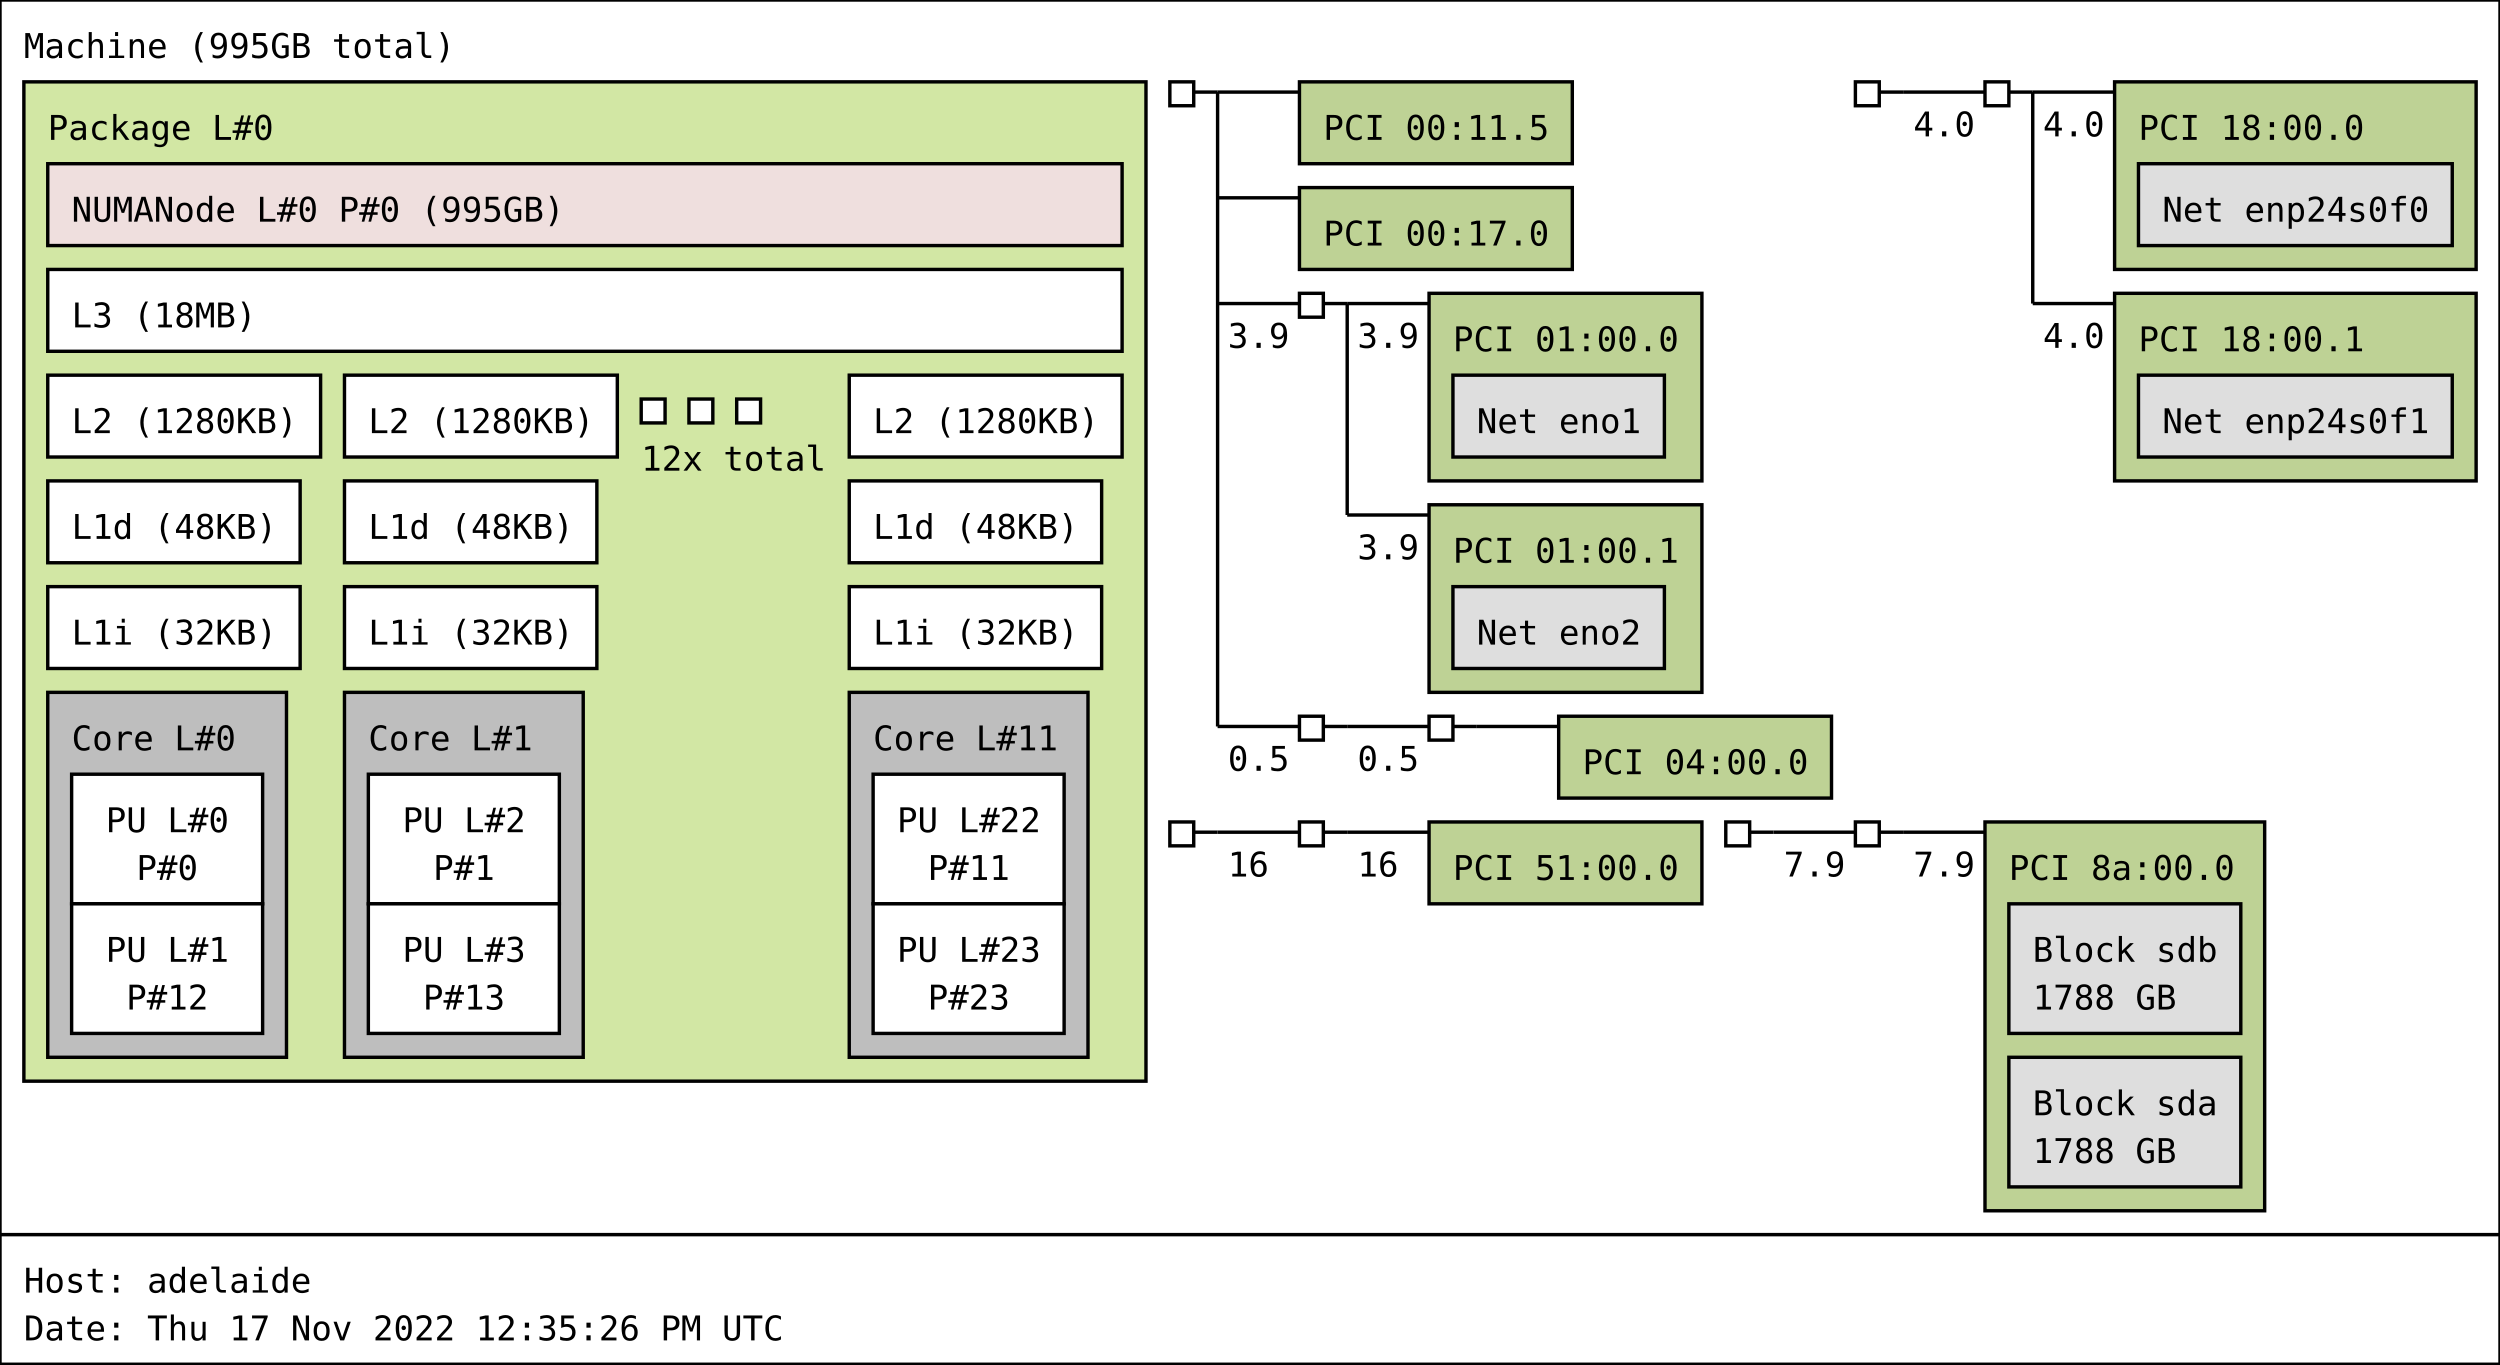
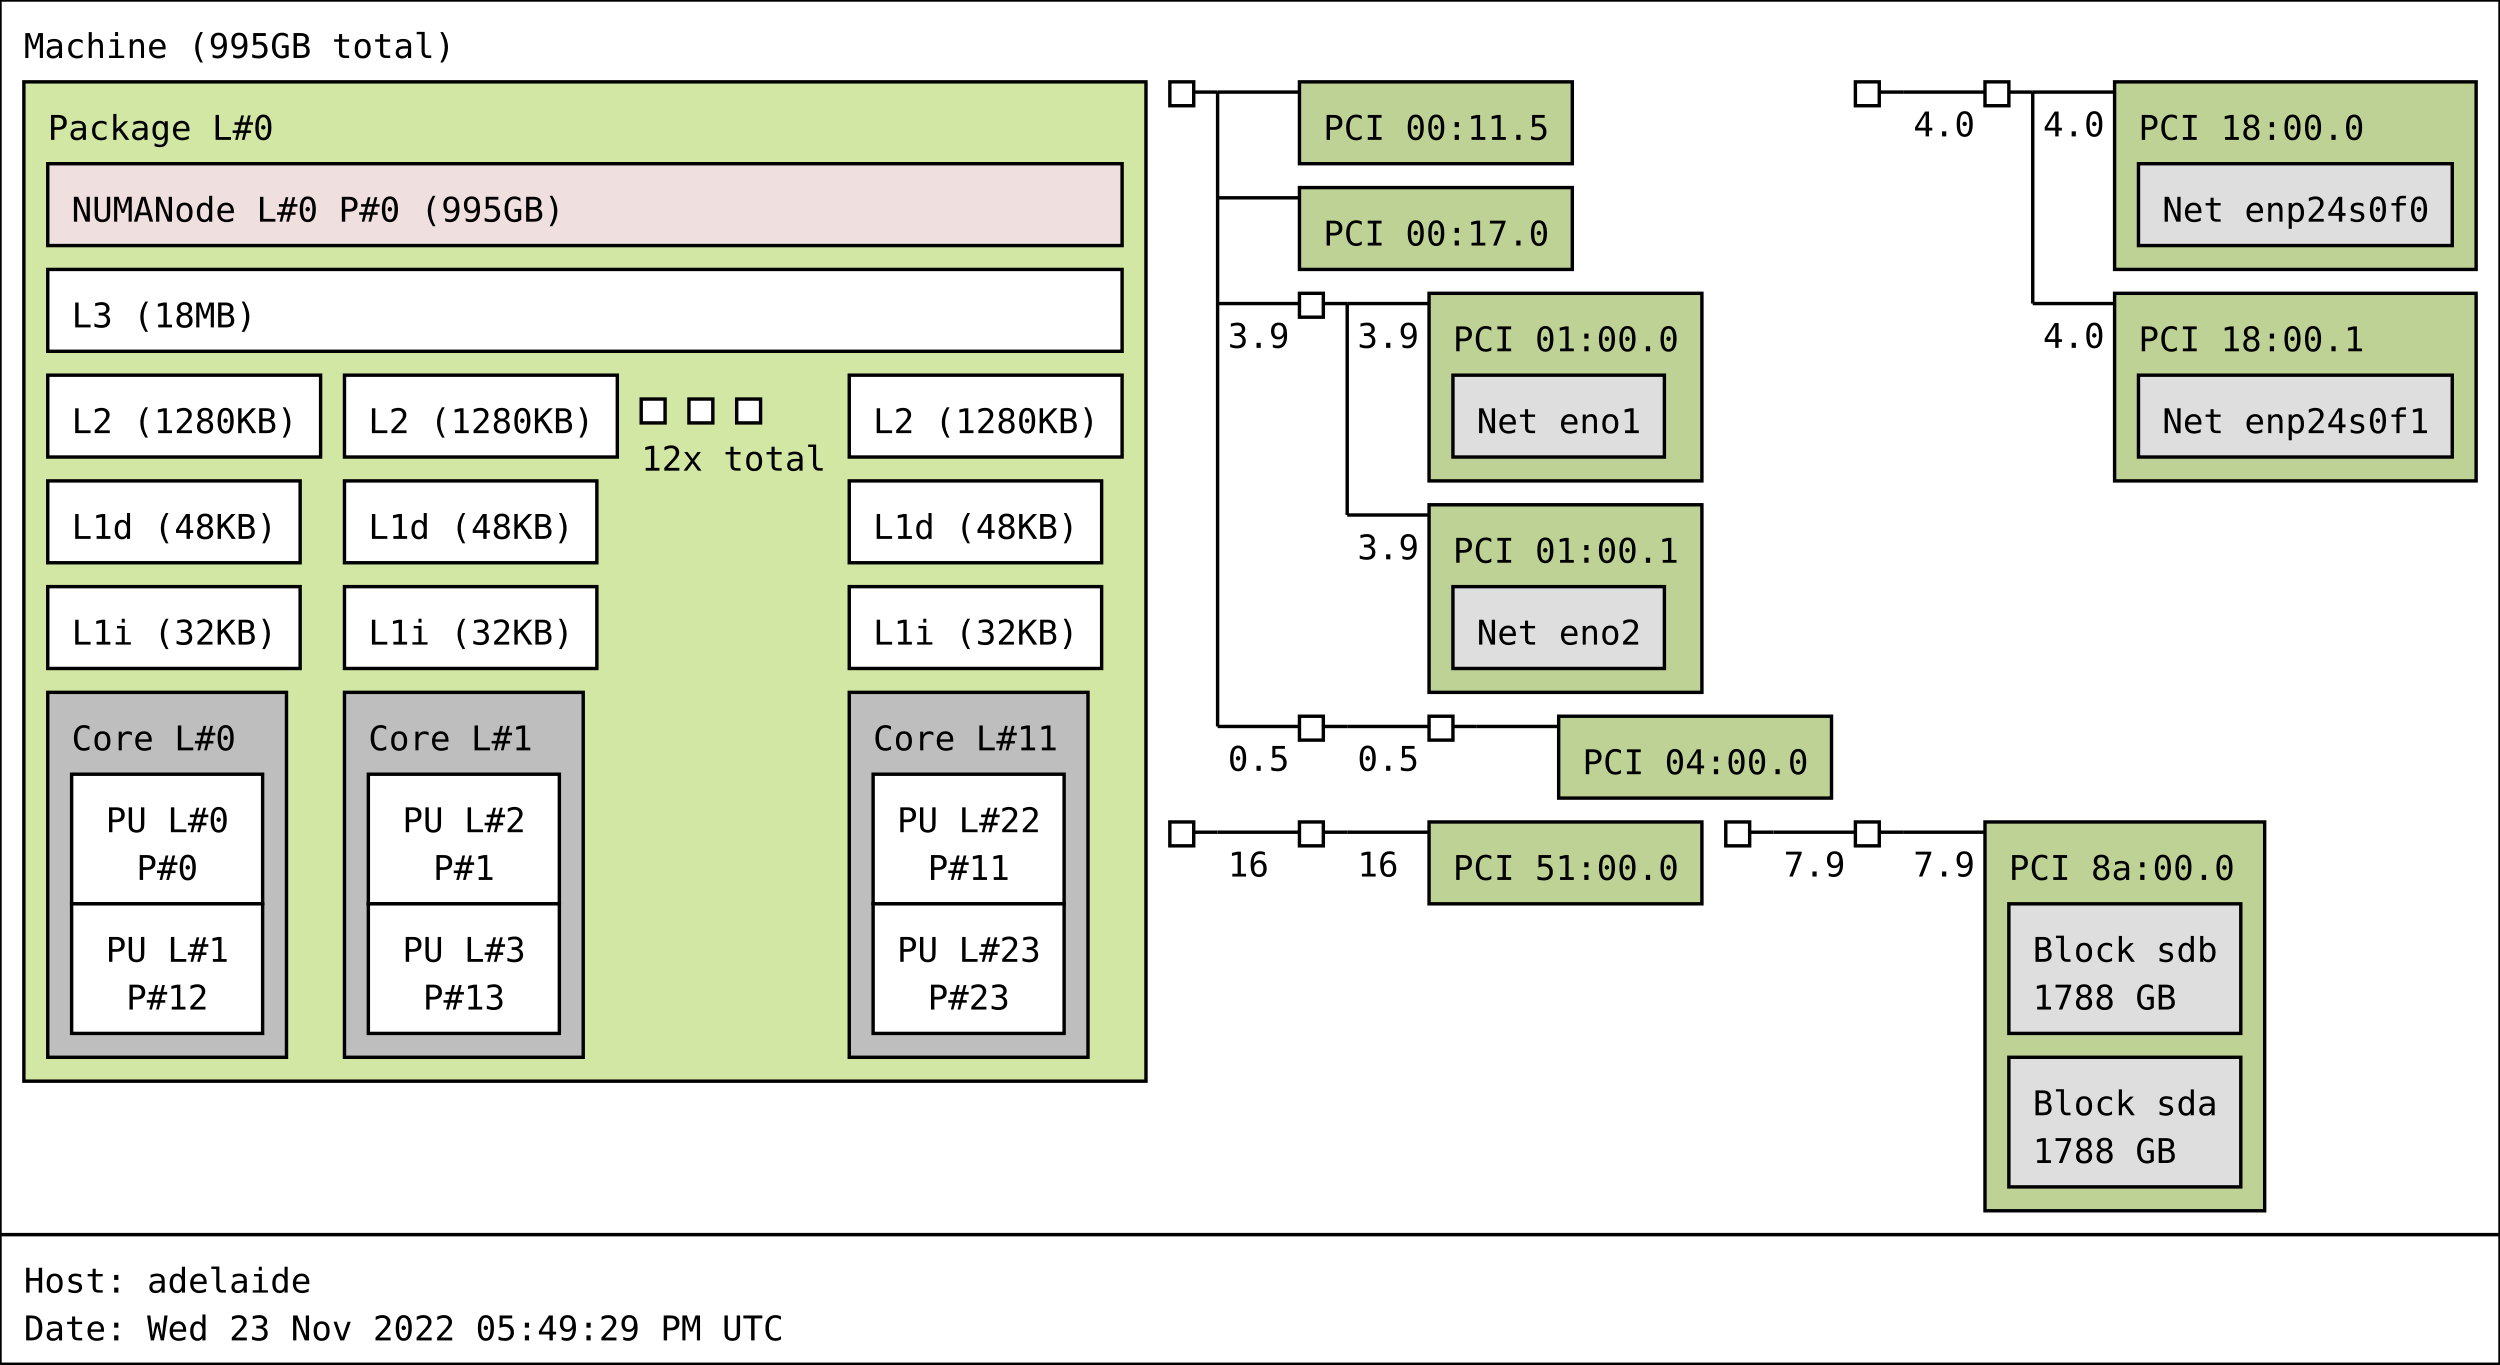
<svg xmlns="http://www.w3.org/2000/svg" width="733px" height="400px" viewBox="0 0 733px 400px" version="1.1">
  <rect id="Machine_0_rect" class="Machine" x="0" y="0" width="733" height="362" fill="rgb(255,255,255)" stroke="rgb(0,0,0)" stroke-width="1" />
  <text id="Machine_0_text" class="Machine" font-family="Monospace" x="7" y="17" fill="rgb(0,0,0)" font-size="10px">Machine (995GB total)</text>
  <rect id="Package_0_rect" class="Package" x="7" y="24" width="329" height="293" fill="rgb(210,231,164)" stroke="rgb(0,0,0)" stroke-width="1" />
  <text id="Package_0_text" class="Package" font-family="Monospace" x="14" y="41" fill="rgb(0,0,0)" font-size="10px">Package L#0</text>
  <rect id="L3_0_rect" class="L3" x="14" y="79" width="315" height="24" fill="rgb(255,255,255)" stroke="rgb(0,0,0)" stroke-width="1" />
  <text id="L3_0_text" class="L3" font-family="Monospace" x="21" y="96" fill="rgb(0,0,0)" font-size="10px">L3 (18MB)</text>
  <rect id="L2_0_rect" class="L2" x="14" y="110" width="80" height="24" fill="rgb(255,255,255)" stroke="rgb(0,0,0)" stroke-width="1" />
  <text id="L2_0_text" class="L2" font-family="Monospace" x="21" y="127" fill="rgb(0,0,0)" font-size="10px">L2 (1280KB)</text>
  <rect id="L1d_0_rect" class="L1d" x="14" y="141" width="74" height="24" fill="rgb(255,255,255)" stroke="rgb(0,0,0)" stroke-width="1" />
  <text id="L1d_0_text" class="L1d" font-family="Monospace" x="21" y="158" fill="rgb(0,0,0)" font-size="10px">L1d (48KB)</text>
  <rect id="L1i_0_rect" class="L1i" x="14" y="172" width="74" height="24" fill="rgb(255,255,255)" stroke="rgb(0,0,0)" stroke-width="1" />
  <text id="L1i_0_text" class="L1i" font-family="Monospace" x="21" y="189" fill="rgb(0,0,0)" font-size="10px">L1i (32KB)</text>
  <rect id="Core_0_rect" class="Core" x="14" y="203" width="70" height="107" fill="rgb(190,190,190)" stroke="rgb(0,0,0)" stroke-width="1" />
  <text id="Core_0_text" class="Core" font-family="Monospace" x="21" y="220" fill="rgb(0,0,0)" font-size="10px">Core L#0</text>
  <rect id="PU_0_rect" class="PU" x="21" y="227" width="56" height="38" fill="rgb(255,255,255)" stroke="rgb(0,0,0)" stroke-width="1" />
  <text id="PU_0_text" class="PU" font-family="Monospace" x="31" y="244" fill="rgb(0,0,0)" font-size="10px">PU L#0</text>
  <text id="PU_0_text_1" class="PU" font-family="Monospace" x="40" y="258" fill="rgb(0,0,0)" font-size="10px">P#0</text>
  <rect id="PU_1_rect" class="PU" x="21" y="265" width="56" height="38" fill="rgb(255,255,255)" stroke="rgb(0,0,0)" stroke-width="1" />
  <text id="PU_1_text" class="PU" font-family="Monospace" x="31" y="282" fill="rgb(0,0,0)" font-size="10px">PU L#1</text>
  <text id="PU_1_text_1" class="PU" font-family="Monospace" x="37" y="296" fill="rgb(0,0,0)" font-size="10px">P#12</text>
  <rect id="L2_1_rect" class="L2" x="101" y="110" width="80" height="24" fill="rgb(255,255,255)" stroke="rgb(0,0,0)" stroke-width="1" />
  <text id="L2_1_text" class="L2" font-family="Monospace" x="108" y="127" fill="rgb(0,0,0)" font-size="10px">L2 (1280KB)</text>
  <rect id="L1d_1_rect" class="L1d" x="101" y="141" width="74" height="24" fill="rgb(255,255,255)" stroke="rgb(0,0,0)" stroke-width="1" />
  <text id="L1d_1_text" class="L1d" font-family="Monospace" x="108" y="158" fill="rgb(0,0,0)" font-size="10px">L1d (48KB)</text>
  <rect id="L1i_1_rect" class="L1i" x="101" y="172" width="74" height="24" fill="rgb(255,255,255)" stroke="rgb(0,0,0)" stroke-width="1" />
  <text id="L1i_1_text" class="L1i" font-family="Monospace" x="108" y="189" fill="rgb(0,0,0)" font-size="10px">L1i (32KB)</text>
  <rect id="Core_1_rect" class="Core" x="101" y="203" width="70" height="107" fill="rgb(190,190,190)" stroke="rgb(0,0,0)" stroke-width="1" />
  <text id="Core_1_text" class="Core" font-family="Monospace" x="108" y="220" fill="rgb(0,0,0)" font-size="10px">Core L#1</text>
  <rect id="PU_2_rect" class="PU" x="108" y="227" width="56" height="38" fill="rgb(255,255,255)" stroke="rgb(0,0,0)" stroke-width="1" />
  <text id="PU_2_text" class="PU" font-family="Monospace" x="118" y="244" fill="rgb(0,0,0)" font-size="10px">PU L#2</text>
  <text id="PU_2_text_1" class="PU" font-family="Monospace" x="127" y="258" fill="rgb(0,0,0)" font-size="10px">P#1</text>
  <rect id="PU_3_rect" class="PU" x="108" y="265" width="56" height="38" fill="rgb(255,255,255)" stroke="rgb(0,0,0)" stroke-width="1" />
  <text id="PU_3_text" class="PU" font-family="Monospace" x="118" y="282" fill="rgb(0,0,0)" font-size="10px">PU L#3</text>
  <text id="PU_3_text_1" class="PU" font-family="Monospace" x="124" y="296" fill="rgb(0,0,0)" font-size="10px">P#13</text>
  <rect id="L2_2_rect" class="L2" x="188" y="117" width="7" height="7" fill="rgb(255,255,255)" stroke="rgb(0,0,0)" stroke-width="1" />
  <rect id="L2_2_rect" class="L2" x="202" y="117" width="7" height="7" fill="rgb(255,255,255)" stroke="rgb(0,0,0)" stroke-width="1" />
  <rect id="L2_2_rect" class="L2" x="216" y="117" width="7" height="7" fill="rgb(255,255,255)" stroke="rgb(0,0,0)" stroke-width="1" />
  <text id="L2_2_text" class="L2" font-family="Monospace" x="188" y="138" fill="rgb(0,0,0)" font-size="10px">12x total</text>
  <rect id="L2_11_rect" class="L2" x="249" y="110" width="80" height="24" fill="rgb(255,255,255)" stroke="rgb(0,0,0)" stroke-width="1" />
  <text id="L2_11_text" class="L2" font-family="Monospace" x="256" y="127" fill="rgb(0,0,0)" font-size="10px">L2 (1280KB)</text>
  <rect id="L1d_11_rect" class="L1d" x="249" y="141" width="74" height="24" fill="rgb(255,255,255)" stroke="rgb(0,0,0)" stroke-width="1" />
  <text id="L1d_11_text" class="L1d" font-family="Monospace" x="256" y="158" fill="rgb(0,0,0)" font-size="10px">L1d (48KB)</text>
  <rect id="L1i_11_rect" class="L1i" x="249" y="172" width="74" height="24" fill="rgb(255,255,255)" stroke="rgb(0,0,0)" stroke-width="1" />
  <text id="L1i_11_text" class="L1i" font-family="Monospace" x="256" y="189" fill="rgb(0,0,0)" font-size="10px">L1i (32KB)</text>
  <rect id="Core_11_rect" class="Core" x="249" y="203" width="70" height="107" fill="rgb(190,190,190)" stroke="rgb(0,0,0)" stroke-width="1" />
  <text id="Core_11_text" class="Core" font-family="Monospace" x="256" y="220" fill="rgb(0,0,0)" font-size="10px">Core L#11</text>
  <rect id="PU_22_rect" class="PU" x="256" y="227" width="56" height="38" fill="rgb(255,255,255)" stroke="rgb(0,0,0)" stroke-width="1" />
  <text id="PU_22_text" class="PU" font-family="Monospace" x="263" y="244" fill="rgb(0,0,0)" font-size="10px">PU L#22</text>
  <text id="PU_22_text_1" class="PU" font-family="Monospace" x="272" y="258" fill="rgb(0,0,0)" font-size="10px">P#11</text>
  <rect id="PU_23_rect" class="PU" x="256" y="265" width="56" height="38" fill="rgb(255,255,255)" stroke="rgb(0,0,0)" stroke-width="1" />
  <text id="PU_23_text" class="PU" font-family="Monospace" x="263" y="282" fill="rgb(0,0,0)" font-size="10px">PU L#23</text>
  <text id="PU_23_text_1" class="PU" font-family="Monospace" x="272" y="296" fill="rgb(0,0,0)" font-size="10px">P#23</text>
  <rect id="NUMANode_0_rect" class="NUMANode" x="14" y="48" width="315" height="24" fill="rgb(239,223,222)" stroke="rgb(0,0,0)" stroke-width="1" />
  <text id="NUMANode_0_text" class="NUMANode" font-family="Monospace" x="21" y="65" fill="rgb(0,0,0)" font-size="10px">NUMANode L#0 P#0 (995GB)</text>
  <rect id="HostBridge_0_rect" class="HostBridge" x="343" y="24" width="7" height="7" fill="rgb(255,255,255)" stroke="rgb(0,0,0)" stroke-width="1" />
  <line id="HostBridge_0_line" class="HostBridge" x1="350" y1="27" x2="357" y2="27" stroke="rgb(0,0,0)" stroke-width="1" />
  <line id="HostBridge_0_line_2" class="HostBridge" x1="357" y1="27" x2="381" y2="27" stroke="rgb(0,0,0)" stroke-width="1" />
  <line id="HostBridge_0_line_3" class="HostBridge" x1="357" y1="58" x2="381" y2="58" stroke="rgb(0,0,0)" stroke-width="1" />
  <line id="HostBridge_0_line_4" class="HostBridge" x1="357" y1="89" x2="381" y2="89" stroke="rgb(0,0,0)" stroke-width="1" />
  <text id="HostBridge_0_text_4" class="HostBridge" font-family="Monospace" x="360" y="102" fill="rgb(0,0,0)" font-size="10px">3.9</text>
  <line id="HostBridge_0_line_5" class="HostBridge" x1="357" y1="213" x2="381" y2="213" stroke="rgb(0,0,0)" stroke-width="1" />
  <text id="HostBridge_0_text_5" class="HostBridge" font-family="Monospace" x="360" y="226" fill="rgb(0,0,0)" font-size="10px">0.5</text>
  <line id="HostBridge_0_line_1" class="HostBridge" x1="357" y1="27" x2="357" y2="213" stroke="rgb(0,0,0)" stroke-width="1" />
  <rect id="PCI_0_rect" class="PCI" x="381" y="24" width="80" height="24" fill="rgb(190,210,149)" stroke="rgb(0,0,0)" stroke-width="1" />
  <text id="PCI_0_text" class="PCI" font-family="Monospace" x="388" y="41" fill="rgb(0,0,0)" font-size="10px">PCI 00:11.5</text>
  <rect id="PCI_1_rect" class="PCI" x="381" y="55" width="80" height="24" fill="rgb(190,210,149)" stroke="rgb(0,0,0)" stroke-width="1" />
  <text id="PCI_1_text" class="PCI" font-family="Monospace" x="388" y="72" fill="rgb(0,0,0)" font-size="10px">PCI 00:17.0</text>
  <rect id="PCIBridge_1_rect" class="PCIBridge" x="381" y="86" width="7" height="7" fill="rgb(255,255,255)" stroke="rgb(0,0,0)" stroke-width="1" />
  <line id="PCIBridge_1_line" class="PCIBridge" x1="388" y1="89" x2="395" y2="89" stroke="rgb(0,0,0)" stroke-width="1" />
  <line id="PCIBridge_1_line_2" class="PCIBridge" x1="395" y1="89" x2="419" y2="89" stroke="rgb(0,0,0)" stroke-width="1" />
  <text id="PCIBridge_1_text_2" class="PCIBridge" font-family="Monospace" x="398" y="102" fill="rgb(0,0,0)" font-size="10px">3.9</text>
  <line id="PCIBridge_1_line_3" class="PCIBridge" x1="395" y1="151" x2="419" y2="151" stroke="rgb(0,0,0)" stroke-width="1" />
  <text id="PCIBridge_1_text_3" class="PCIBridge" font-family="Monospace" x="398" y="164" fill="rgb(0,0,0)" font-size="10px">3.9</text>
  <line id="PCIBridge_1_line_1" class="PCIBridge" x1="395" y1="89" x2="395" y2="151" stroke="rgb(0,0,0)" stroke-width="1" />
  <rect id="PCI_2_rect" class="PCI" x="419" y="86" width="80" height="55" fill="rgb(190,210,149)" stroke="rgb(0,0,0)" stroke-width="1" />
  <text id="PCI_2_text" class="PCI" font-family="Monospace" x="426" y="103" fill="rgb(0,0,0)" font-size="10px">PCI 01:00.0</text>
  <rect id="Net_0_rect" class="Net" x="426" y="110" width="62" height="24" fill="rgb(222,222,222)" stroke="rgb(0,0,0)" stroke-width="1" />
  <text id="Net_0_text" class="Net" font-family="Monospace" x="433" y="127" fill="rgb(0,0,0)" font-size="10px">Net eno1</text>
  <rect id="PCI_3_rect" class="PCI" x="419" y="148" width="80" height="55" fill="rgb(190,210,149)" stroke="rgb(0,0,0)" stroke-width="1" />
  <text id="PCI_3_text" class="PCI" font-family="Monospace" x="426" y="165" fill="rgb(0,0,0)" font-size="10px">PCI 01:00.1</text>
  <rect id="Net_1_rect" class="Net" x="426" y="172" width="62" height="24" fill="rgb(222,222,222)" stroke="rgb(0,0,0)" stroke-width="1" />
  <text id="Net_1_text" class="Net" font-family="Monospace" x="433" y="189" fill="rgb(0,0,0)" font-size="10px">Net eno2</text>
  <rect id="PCIBridge_2_rect" class="PCIBridge" x="381" y="210" width="7" height="7" fill="rgb(255,255,255)" stroke="rgb(0,0,0)" stroke-width="1" />
  <line id="PCIBridge_2_line" class="PCIBridge" x1="388" y1="213" x2="395" y2="213" stroke="rgb(0,0,0)" stroke-width="1" />
  <line id="PCIBridge_2_line_2" class="PCIBridge" x1="395" y1="213" x2="419" y2="213" stroke="rgb(0,0,0)" stroke-width="1" />
  <text id="PCIBridge_2_text_2" class="PCIBridge" font-family="Monospace" x="398" y="226" fill="rgb(0,0,0)" font-size="10px">0.5</text>
  <line id="PCIBridge_2_line_1" class="PCIBridge" x1="395" y1="213" x2="395" y2="213" stroke="rgb(0,0,0)" stroke-width="1" />
  <rect id="PCIBridge_3_rect" class="PCIBridge" x="419" y="210" width="7" height="7" fill="rgb(255,255,255)" stroke="rgb(0,0,0)" stroke-width="1" />
  <line id="PCIBridge_3_line" class="PCIBridge" x1="426" y1="213" x2="433" y2="213" stroke="rgb(0,0,0)" stroke-width="1" />
  <line id="PCIBridge_3_line_2" class="PCIBridge" x1="433" y1="213" x2="457" y2="213" stroke="rgb(0,0,0)" stroke-width="1" />
  <line id="PCIBridge_3_line_1" class="PCIBridge" x1="433" y1="213" x2="433" y2="213" stroke="rgb(0,0,0)" stroke-width="1" />
  <rect id="PCI_4_rect" class="PCI" x="457" y="210" width="80" height="24" fill="rgb(190,210,149)" stroke="rgb(0,0,0)" stroke-width="1" />
  <text id="PCI_4_text" class="PCI" font-family="Monospace" x="464" y="227" fill="rgb(0,0,0)" font-size="10px">PCI 04:00.0</text>
  <rect id="HostBridge_4_rect" class="HostBridge" x="544" y="24" width="7" height="7" fill="rgb(255,255,255)" stroke="rgb(0,0,0)" stroke-width="1" />
  <line id="HostBridge_4_line" class="HostBridge" x1="551" y1="27" x2="558" y2="27" stroke="rgb(0,0,0)" stroke-width="1" />
  <line id="HostBridge_4_line_2" class="HostBridge" x1="558" y1="27" x2="582" y2="27" stroke="rgb(0,0,0)" stroke-width="1" />
  <text id="HostBridge_4_text_2" class="HostBridge" font-family="Monospace" x="561" y="40" fill="rgb(0,0,0)" font-size="10px">4.0</text>
  <line id="HostBridge_4_line_1" class="HostBridge" x1="558" y1="27" x2="558" y2="27" stroke="rgb(0,0,0)" stroke-width="1" />
  <rect id="PCIBridge_5_rect" class="PCIBridge" x="582" y="24" width="7" height="7" fill="rgb(255,255,255)" stroke="rgb(0,0,0)" stroke-width="1" />
  <line id="PCIBridge_5_line" class="PCIBridge" x1="589" y1="27" x2="596" y2="27" stroke="rgb(0,0,0)" stroke-width="1" />
  <line id="PCIBridge_5_line_2" class="PCIBridge" x1="596" y1="27" x2="620" y2="27" stroke="rgb(0,0,0)" stroke-width="1" />
  <text id="PCIBridge_5_text_2" class="PCIBridge" font-family="Monospace" x="599" y="40" fill="rgb(0,0,0)" font-size="10px">4.0</text>
  <line id="PCIBridge_5_line_3" class="PCIBridge" x1="596" y1="89" x2="620" y2="89" stroke="rgb(0,0,0)" stroke-width="1" />
  <text id="PCIBridge_5_text_3" class="PCIBridge" font-family="Monospace" x="599" y="102" fill="rgb(0,0,0)" font-size="10px">4.0</text>
  <line id="PCIBridge_5_line_1" class="PCIBridge" x1="596" y1="27" x2="596" y2="89" stroke="rgb(0,0,0)" stroke-width="1" />
  <rect id="PCI_5_rect" class="PCI" x="620" y="24" width="106" height="55" fill="rgb(190,210,149)" stroke="rgb(0,0,0)" stroke-width="1" />
  <text id="PCI_5_text" class="PCI" font-family="Monospace" x="627" y="41" fill="rgb(0,0,0)" font-size="10px">PCI 18:00.0</text>
  <rect id="Net_2_rect" class="Net" x="627" y="48" width="92" height="24" fill="rgb(222,222,222)" stroke="rgb(0,0,0)" stroke-width="1" />
  <text id="Net_2_text" class="Net" font-family="Monospace" x="634" y="65" fill="rgb(0,0,0)" font-size="10px">Net enp24s0f0</text>
  <rect id="PCI_6_rect" class="PCI" x="620" y="86" width="106" height="55" fill="rgb(190,210,149)" stroke="rgb(0,0,0)" stroke-width="1" />
  <text id="PCI_6_text" class="PCI" font-family="Monospace" x="627" y="103" fill="rgb(0,0,0)" font-size="10px">PCI 18:00.1</text>
  <rect id="Net_3_rect" class="Net" x="627" y="110" width="92" height="24" fill="rgb(222,222,222)" stroke="rgb(0,0,0)" stroke-width="1" />
  <text id="Net_3_text" class="Net" font-family="Monospace" x="634" y="127" fill="rgb(0,0,0)" font-size="10px">Net enp24s0f1</text>
  <rect id="HostBridge_6_rect" class="HostBridge" x="343" y="241" width="7" height="7" fill="rgb(255,255,255)" stroke="rgb(0,0,0)" stroke-width="1" />
  <line id="HostBridge_6_line" class="HostBridge" x1="350" y1="244" x2="357" y2="244" stroke="rgb(0,0,0)" stroke-width="1" />
  <line id="HostBridge_6_line_2" class="HostBridge" x1="357" y1="244" x2="381" y2="244" stroke="rgb(0,0,0)" stroke-width="1" />
  <text id="HostBridge_6_text_2" class="HostBridge" font-family="Monospace" x="360" y="257" fill="rgb(0,0,0)" font-size="10px">16</text>
  <line id="HostBridge_6_line_1" class="HostBridge" x1="357" y1="244" x2="357" y2="244" stroke="rgb(0,0,0)" stroke-width="1" />
  <rect id="PCIBridge_7_rect" class="PCIBridge" x="381" y="241" width="7" height="7" fill="rgb(255,255,255)" stroke="rgb(0,0,0)" stroke-width="1" />
  <line id="PCIBridge_7_line" class="PCIBridge" x1="388" y1="244" x2="395" y2="244" stroke="rgb(0,0,0)" stroke-width="1" />
  <line id="PCIBridge_7_line_2" class="PCIBridge" x1="395" y1="244" x2="419" y2="244" stroke="rgb(0,0,0)" stroke-width="1" />
  <text id="PCIBridge_7_text_2" class="PCIBridge" font-family="Monospace" x="398" y="257" fill="rgb(0,0,0)" font-size="10px">16</text>
  <line id="PCIBridge_7_line_1" class="PCIBridge" x1="395" y1="244" x2="395" y2="244" stroke="rgb(0,0,0)" stroke-width="1" />
  <rect id="PCI_7_rect" class="PCI" x="419" y="241" width="80" height="24" fill="rgb(190,210,149)" stroke="rgb(0,0,0)" stroke-width="1" />
  <text id="PCI_7_text" class="PCI" font-family="Monospace" x="426" y="258" fill="rgb(0,0,0)" font-size="10px">PCI 51:00.0</text>
  <rect id="HostBridge_8_rect" class="HostBridge" x="506" y="241" width="7" height="7" fill="rgb(255,255,255)" stroke="rgb(0,0,0)" stroke-width="1" />
  <line id="HostBridge_8_line" class="HostBridge" x1="513" y1="244" x2="520" y2="244" stroke="rgb(0,0,0)" stroke-width="1" />
  <line id="HostBridge_8_line_2" class="HostBridge" x1="520" y1="244" x2="544" y2="244" stroke="rgb(0,0,0)" stroke-width="1" />
  <text id="HostBridge_8_text_2" class="HostBridge" font-family="Monospace" x="523" y="257" fill="rgb(0,0,0)" font-size="10px">7.9</text>
  <line id="HostBridge_8_line_1" class="HostBridge" x1="520" y1="244" x2="520" y2="244" stroke="rgb(0,0,0)" stroke-width="1" />
  <rect id="PCIBridge_9_rect" class="PCIBridge" x="544" y="241" width="7" height="7" fill="rgb(255,255,255)" stroke="rgb(0,0,0)" stroke-width="1" />
  <line id="PCIBridge_9_line" class="PCIBridge" x1="551" y1="244" x2="558" y2="244" stroke="rgb(0,0,0)" stroke-width="1" />
  <line id="PCIBridge_9_line_2" class="PCIBridge" x1="558" y1="244" x2="582" y2="244" stroke="rgb(0,0,0)" stroke-width="1" />
  <text id="PCIBridge_9_text_2" class="PCIBridge" font-family="Monospace" x="561" y="257" fill="rgb(0,0,0)" font-size="10px">7.9</text>
  <line id="PCIBridge_9_line_1" class="PCIBridge" x1="558" y1="244" x2="558" y2="244" stroke="rgb(0,0,0)" stroke-width="1" />
  <rect id="PCI_8_rect" class="PCI" x="582" y="241" width="82" height="114" fill="rgb(190,210,149)" stroke="rgb(0,0,0)" stroke-width="1" />
  <text id="PCI_8_text" class="PCI" font-family="Monospace" x="589" y="258" fill="rgb(0,0,0)" font-size="10px">PCI 8a:00.0</text>
  <rect id="Block_4_rect" class="Block" x="589" y="265" width="68" height="38" fill="rgb(222,222,222)" stroke="rgb(0,0,0)" stroke-width="1" />
  <text id="Block_4_text" class="Block" font-family="Monospace" x="596" y="282" fill="rgb(0,0,0)" font-size="10px">Block sdb</text>
  <text id="Block_4_text_1" class="Block" font-family="Monospace" x="596" y="296" fill="rgb(0,0,0)" font-size="10px">1788 GB</text>
  <rect id="Block_5_rect" class="Block" x="589" y="310" width="68" height="38" fill="rgb(222,222,222)" stroke="rgb(0,0,0)" stroke-width="1" />
  <text id="Block_5_text" class="Block" font-family="Monospace" x="596" y="327" fill="rgb(0,0,0)" font-size="10px">Block sda</text>
  <text id="Block_5_text_1" class="Block" font-family="Monospace" x="596" y="341" fill="rgb(0,0,0)" font-size="10px">1788 GB</text>
  <rect id="anon_rect" x="0" y="362" width="733" height="38" fill="rgb(255,255,255)" stroke="rgb(0,0,0)" stroke-width="1" />
  <text id="anon_text" font-family="Monospace" x="7" y="379" fill="rgb(0,0,0)" font-size="10px">Host: adelaide</text>
-   <text id="anon_text_1" font-family="Monospace" x="7" y="393" fill="rgb(0,0,0)" font-size="10px">Date: Thu 17 Nov 2022 12:35:26 PM UTC</text>
+   <text id="anon_text_1" font-family="Monospace" x="7" y="393" fill="rgb(0,0,0)" font-size="10px">Date: Wed 23 Nov 2022 05:49:29 PM UTC</text>
</svg>
